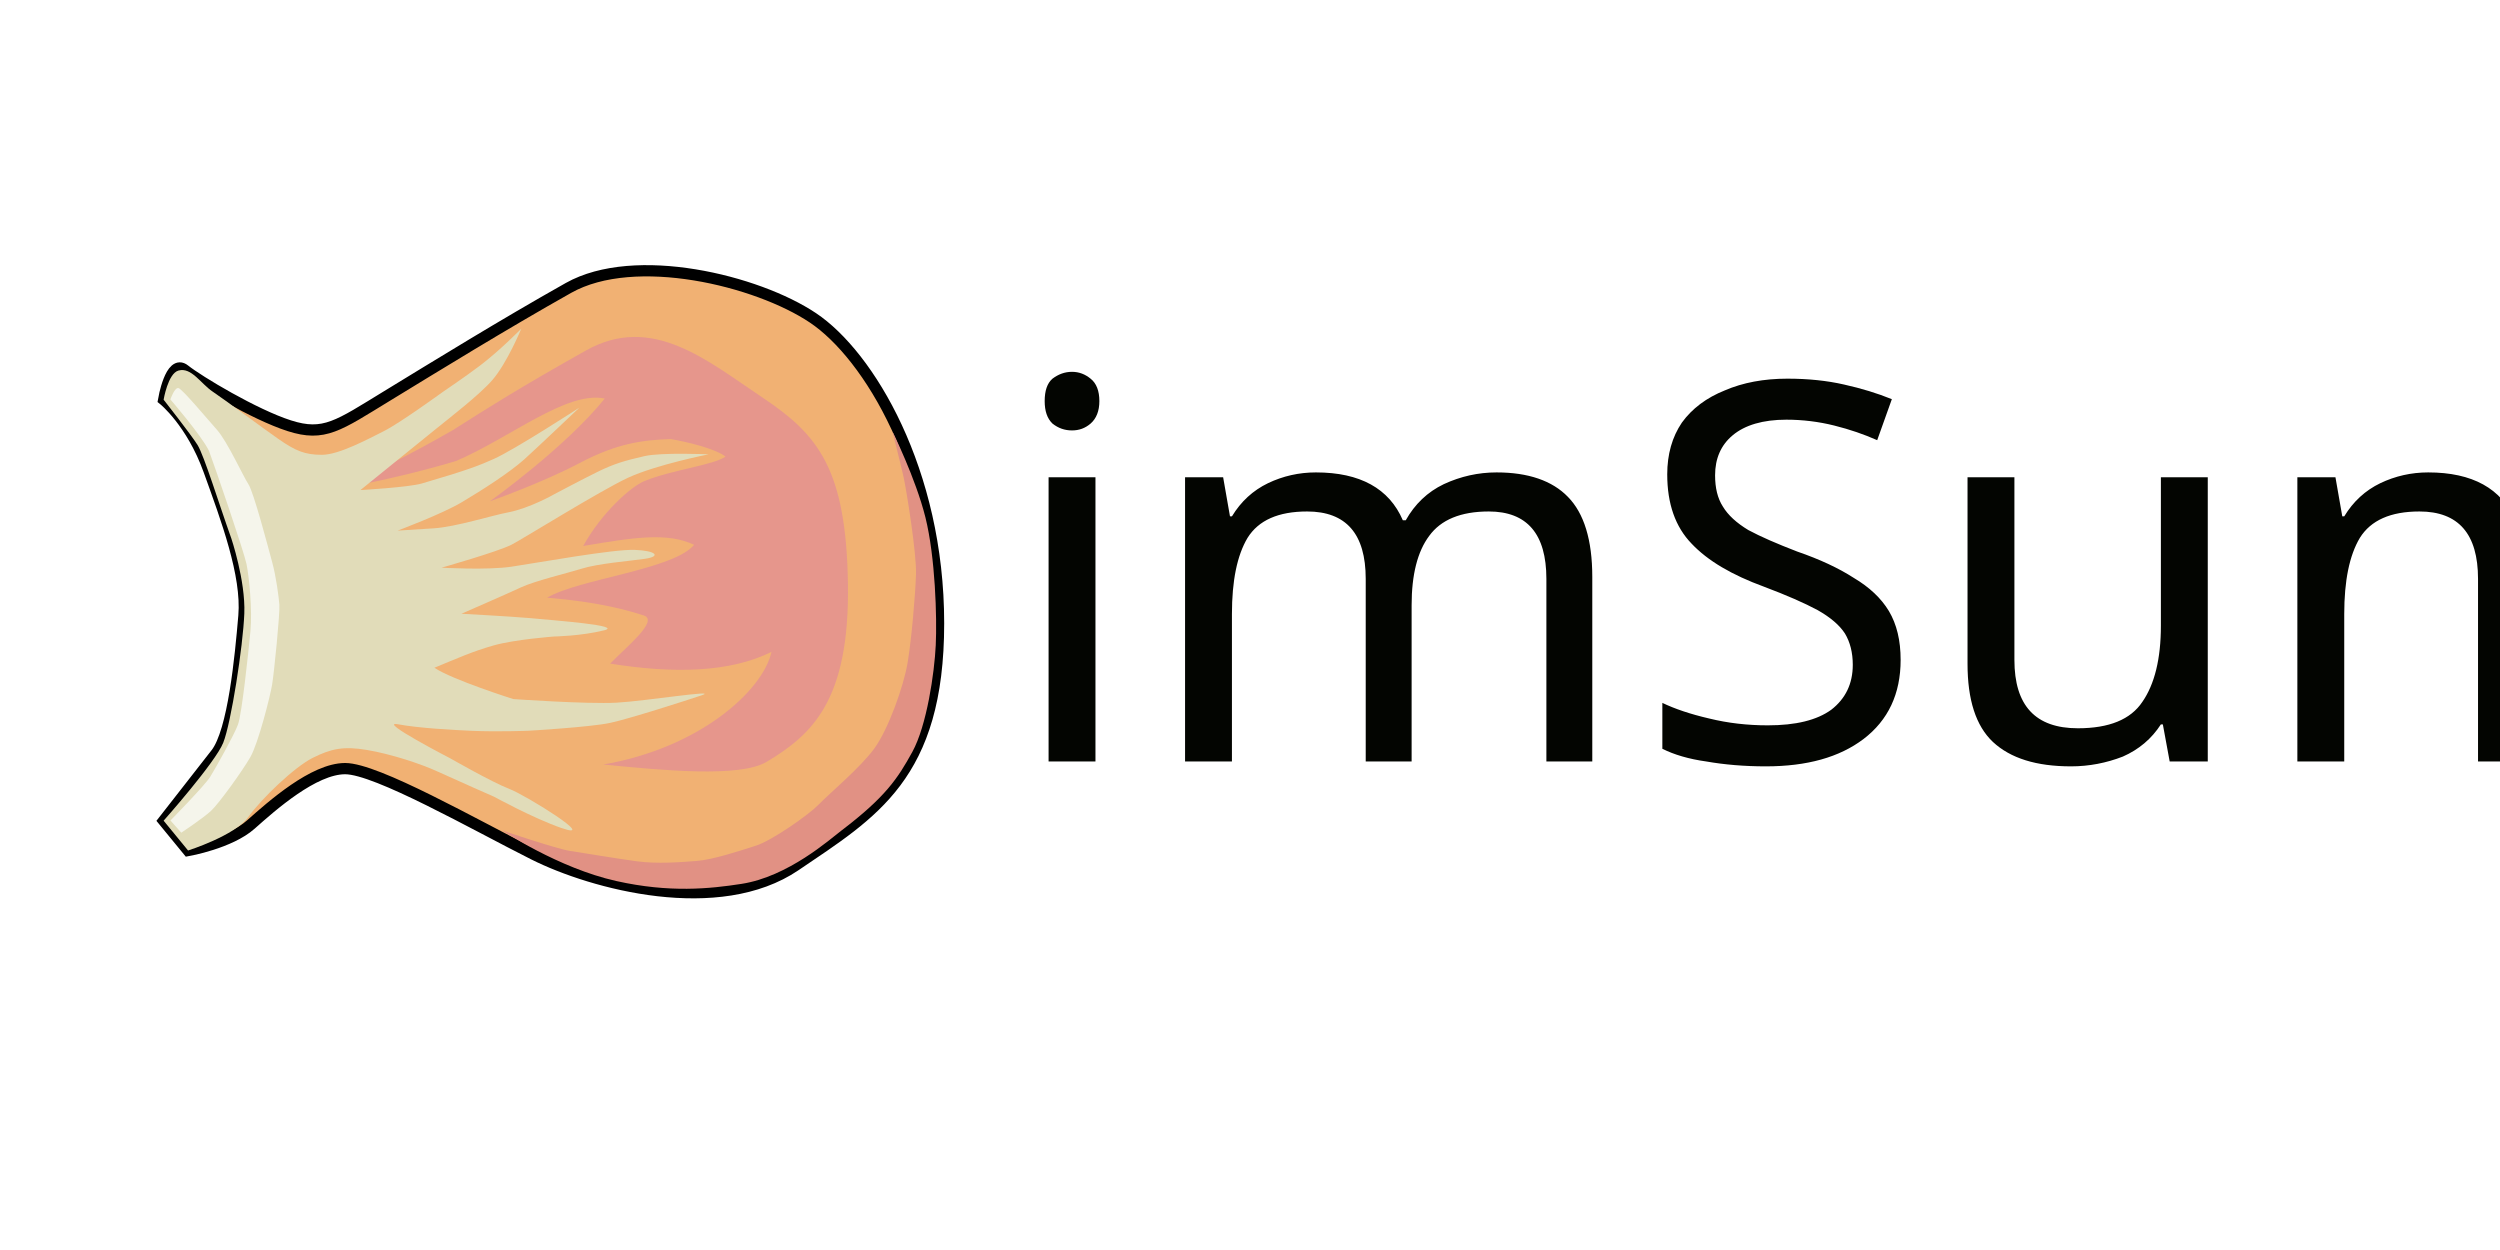
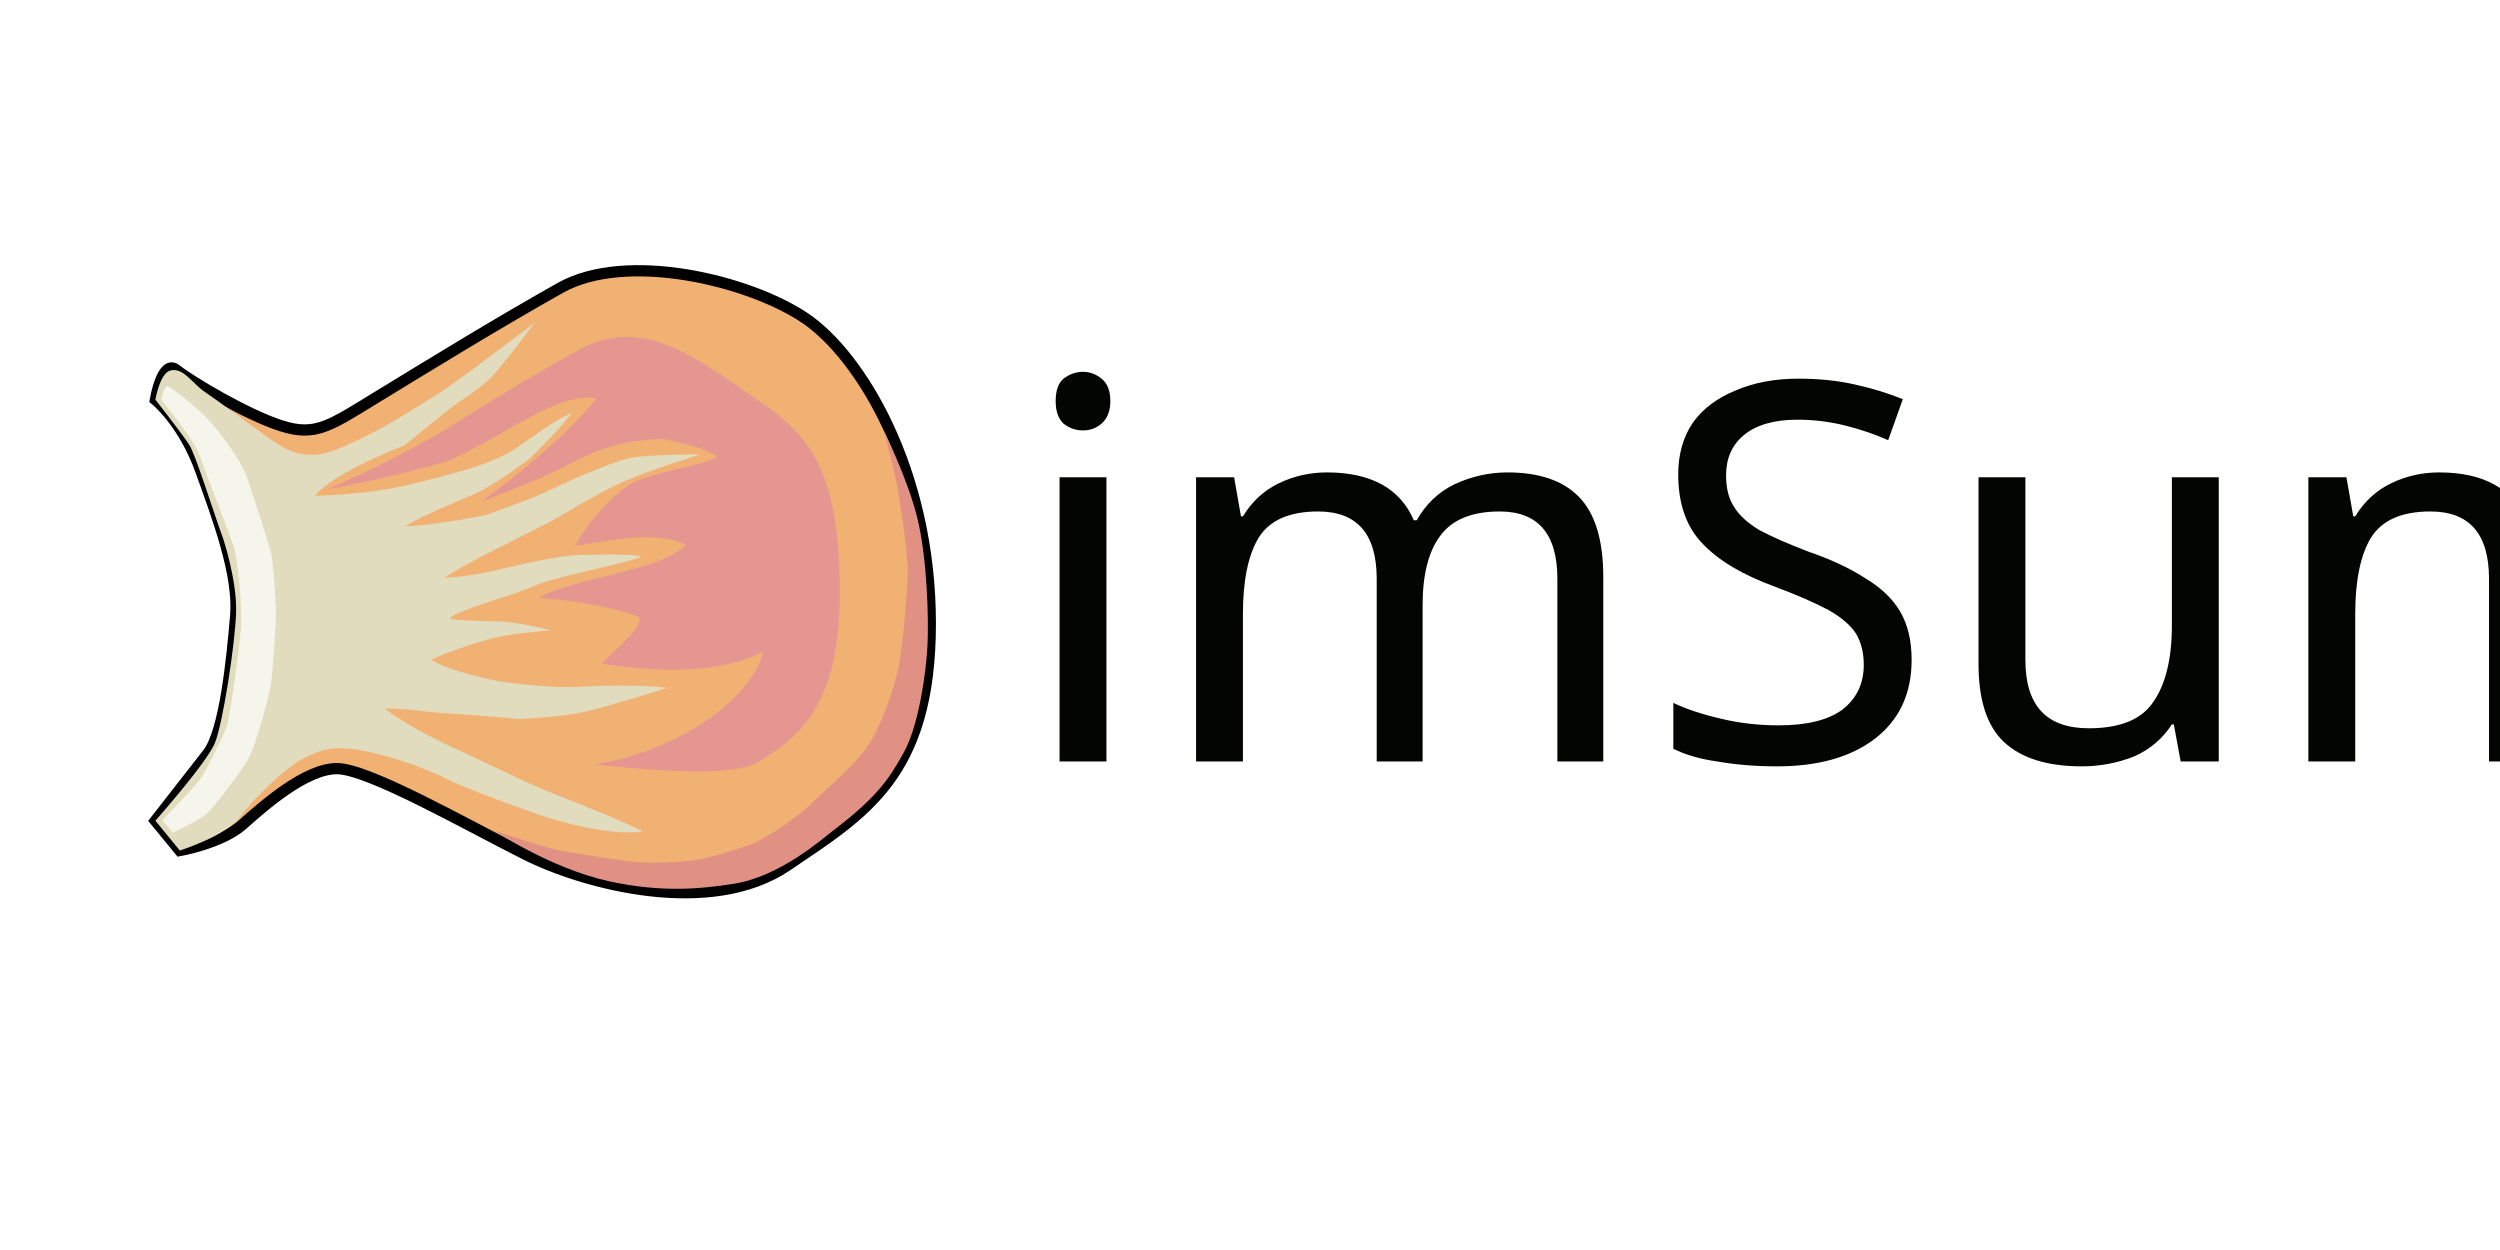
<svg xmlns="http://www.w3.org/2000/svg" xmlns:ns1="http://www.openswatchbook.org/uri/2009/osb" xmlns:xlink="http://www.w3.org/1999/xlink" width="40mm" height="20mm" viewBox="0 0 40 20" version="1.1" id="svg2196">
  <defs id="defs2190">
    <linearGradient id="linearGradient5596">
      <stop id="stop5592" offset="0" style="stop-color:#d17852;stop-opacity:1;" />
      <stop id="stop5594" offset="1" style="stop-color:#d17852;stop-opacity:0;" />
    </linearGradient>
    <linearGradient ns1:paint="solid" id="linearGradient3656">
      <stop id="stop3654" offset="0" style="stop-color:#a0690f;stop-opacity:1;" />
    </linearGradient>
    <linearGradient gradientUnits="userSpaceOnUse" y2="9.555" x2="36.854" y1="9.555" x1="17.011" id="linearGradient5600" xlink:href="#linearGradient5596" />
  </defs>
  <g id="layer6" style="display:inline">
-     <path id="path3537" d="m 2.618,6.395 c 0,0 0.447,0.358 0.726,1.133 0.279,0.775 0.614,1.669 0.559,2.325 -0.056,0.656 -0.168,1.848 -0.447,2.206 -0.279,0.358 -0.838,1.073 -0.838,1.073 l 0.391,0.477 c 0,0 0.67,-0.119 1.005,-0.417 0.335,-0.298 1.005,-0.894 1.508,-0.894 0.503,0 2.067,0.894 3.016,1.371 0.95,0.477 2.96,1.013 4.189,0.179 1.229,-0.835 2.29,-1.431 2.29,-3.875 0,-2.444 -1.117,-4.292 -2.011,-4.888 C 12.113,4.487 10.159,4.01 9.097,4.606 8.036,5.203 6.975,5.858 6.193,6.335 5.411,6.812 5.187,6.991 4.629,6.812 4.07,6.633 3.177,6.097 2.953,5.918 2.73,5.739 2.618,6.395 2.618,6.395 Z" style="display:inline;fill:#f1b173;fill-opacity:1;stroke:#000000;stroke-width:0.18;stroke-linecap:butt;stroke-linejoin:miter;stroke-miterlimit:4;stroke-dasharray:none;stroke-opacity:1" />
+     <path id="path3537" d="m 2.486,6.395 c 0,0 0.447,0.358 0.726,1.133 0.279,0.775 0.614,1.669 0.559,2.325 -0.056,0.656 -0.168,1.848 -0.447,2.206 -0.279,0.358 -0.838,1.073 -0.838,1.073 l 0.391,0.477 c 0,0 0.67,-0.119 1.005,-0.417 0.335,-0.298 1.005,-0.894 1.508,-0.894 0.503,0 2.067,0.894 3.016,1.371 0.95,0.477 2.96,1.013 4.189,0.179 1.229,-0.835 2.29,-1.431 2.29,-3.875 0,-2.444 -1.117,-4.292 -2.011,-4.888 C 11.981,4.487 10.026,4.01 8.965,4.606 7.904,5.203 6.843,5.858 6.061,6.335 5.279,6.812 5.055,6.991 4.497,6.812 3.938,6.633 3.045,6.097 2.821,5.918 2.598,5.739 2.486,6.395 2.486,6.395 Z" style="display:inline;fill:#f1b173;fill-opacity:1;stroke:#000000;stroke-width:0.18;stroke-linecap:butt;stroke-linejoin:miter;stroke-miterlimit:4;stroke-dasharray:none;stroke-opacity:1" />
  </g>
  <g style="display:inline" id="g3615">
-     <path style="display:inline;fill:#e6968c;fill-opacity:1;stroke:none;stroke-width:0.228px;stroke-linecap:butt;stroke-linejoin:miter;stroke-opacity:1" d="m 5.364,7.829 c 0,0 0.95,-0.157 1.933,-0.453 C 8.165,7.005 9.066,6.249 9.676,6.377 9.037,7.168 7.838,8.021 7.838,8.021 c 0,0 0.83,-0.292 1.451,-0.62 0.6,-0.316 1.018,-0.362 1.444,-0.376 0.288,0.051 0.711,0.155 0.875,0.28 C 11.421,7.441 10.751,7.517 10.313,7.696 10.09,7.787 9.623,8.208 9.331,8.736 10.161,8.594 10.685,8.517 11.106,8.717 10.773,9.116 9.268,9.26 8.754,9.563 c 0.835,0.069 1.294,0.203 1.547,0.285 0.248,0.081 -0.289,0.511 -0.539,0.77 1.015,0.161 1.91,0.145 2.582,-0.188 -0.14,0.627 -1.158,1.539 -2.693,1.802 0.951,0.094 2.187,0.213 2.614,-0.042 C 12.994,11.753 13.596,11.209 13.567,9.338 13.538,7.51 13.098,6.96 12.205,6.364 11.311,5.768 10.434,5.012 9.373,5.609 8.311,6.205 7.828,6.512 7.249,6.88 6.525,7.295 5.986,7.563 5.364,7.829 Z" id="path3613" />
+     <path style="display:inline;fill:#e69691;fill-opacity:1;stroke:none;stroke-width:0.228px;stroke-linecap:butt;stroke-linejoin:miter;stroke-opacity:1" d="m 5.232,7.829 c 0,0 0.95,-0.157 1.933,-0.453 C 8.033,7.005 8.934,6.249 9.544,6.377 8.905,7.168 7.706,8.021 7.706,8.021 c 0,0 0.83,-0.292 1.451,-0.62 0.6,-0.316 1.018,-0.362 1.444,-0.376 0.288,0.051 0.711,0.155 0.875,0.28 C 11.289,7.441 10.619,7.517 10.18,7.696 9.958,7.787 9.491,8.208 9.199,8.736 10.029,8.594 10.552,8.517 10.974,8.717 10.641,9.116 9.136,9.26 8.622,9.563 c 0.835,0.069 1.294,0.203 1.547,0.285 0.248,0.081 -0.289,0.511 -0.539,0.77 1.015,0.161 1.91,0.145 2.582,-0.188 -0.14,0.627 -1.158,1.539 -2.693,1.802 0.951,0.094 2.187,0.213 2.614,-0.042 C 12.862,11.753 13.464,11.209 13.435,9.338 13.406,7.51 12.966,6.96 12.073,6.364 11.179,5.768 10.302,5.012 9.241,5.609 8.179,6.205 7.696,6.512 7.117,6.88 6.393,7.295 5.854,7.563 5.232,7.829 Z" id="path3613" />
  </g>
  <g id="layer7" style="display:inline">
-     <path style="display:inline;fill:#e1dcb9;fill-opacity:1;stroke:none;stroke-width:0.236px;stroke-linecap:butt;stroke-linejoin:miter;stroke-opacity:1" d="m 3.698,8.605 c 0,0 0.232,0.685 0.211,1.212 -0.021,0.527 -0.211,1.749 -0.337,2.066 -0.126,0.316 -0.954,1.248 -0.954,1.248 l 0.391,0.477 c 0,0 0.752,-0.239 0.963,-0.535 0.211,-0.295 0.738,-0.801 1.033,-0.948 0.295,-0.148 0.496,-0.188 0.864,-0.126 0.379,0.063 0.864,0.221 1.138,0.348 0.274,0.126 0.899,0.401 0.899,0.401 0,0 0.627,0.344 1.074,0.499 0.619,0.215 -0.558,-0.52 -0.832,-0.625 -0.274,-0.105 -0.941,-0.487 -0.941,-0.487 0,0 -1.18,-0.61 -0.842,-0.547 0.337,0.063 0.895,0.092 1.181,0.105 0.416,0.018 0.908,-9.79e-4 0.908,-9.79e-4 0,0 0.988,-0.057 1.309,-0.126 0.303,-0.065 1.182,-0.347 1.461,-0.44 0.309,-0.103 -0.906,0.093 -1.361,0.117 -0.474,0.025 -1.651,-0.058 -1.651,-0.058 0,0 -0.976,-0.309 -1.262,-0.501 0.366,-0.151 0.612,-0.262 0.947,-0.357 0.342,-0.097 0.97,-0.143 0.97,-0.143 0,0 0.429,-0.007 0.799,-0.099 0.305,-0.076 -0.747,-0.155 -1.224,-0.198 -0.252,-0.023 -1.059,-0.067 -1.059,-0.067 0,0 0.75,-0.327 0.957,-0.424 0.218,-0.102 0.763,-0.233 0.955,-0.294 0.283,-0.089 0.781,-0.125 1.029,-0.162 0.256,-0.038 0.175,-0.129 -0.169,-0.142 -0.344,-0.013 -1.53,0.203 -1.971,0.269 -0.386,0.058 -1.12,0.016 -1.12,0.016 0,0 0.884,-0.25 1.119,-0.367 0.156,-0.078 1.425,-0.868 1.863,-1.071 0.455,-0.211 1.292,-0.376 1.292,-0.376 0,0 -0.759,-0.033 -1.026,0.029 -0.311,0.072 -0.476,0.116 -0.758,0.255 -0.23,0.113 -0.685,0.354 -0.685,0.354 0,0 -0.395,0.227 -0.748,0.293 -0.242,0.045 -0.823,0.229 -1.177,0.253 -0.135,0.009 -0.583,0.037 -0.583,0.037 0,0 0.711,-0.265 1.03,-0.456 0.336,-0.2 0.755,-0.469 0.995,-0.682 0.158,-0.141 0.884,-0.83 0.884,-0.83 0,0 -1.037,0.674 -1.373,0.823 -0.225,0.1 -0.394,0.17 -1.145,0.39 -0.215,0.063 -0.985,0.106 -0.985,0.106 0,0 0.987,-0.8 1.214,-0.983 0.217,-0.176 0.695,-0.544 0.898,-0.779 0.236,-0.273 0.462,-0.821 0.462,-0.821 0,0 -0.337,0.346 -0.663,0.593 -0.218,0.166 -0.596,0.422 -0.596,0.422 0,0 -0.687,0.499 -0.94,0.625 -0.253,0.126 -0.717,0.379 -0.991,0.379 -0.274,0 -0.422,-0.063 -0.696,-0.253 C 4.183,6.835 3.593,6.392 3.403,6.266 3.213,6.139 3.062,5.87 2.855,5.929 2.687,5.976 2.618,6.395 2.618,6.395 c 0,0 0.437,0.556 0.543,0.725 0.105,0.169 0.348,0.959 0.537,1.486 z" id="path3554" />
+     <path style="display:inline;fill:#e1dcbe;fill-opacity:1;stroke:none;stroke-width:0.236px;stroke-linecap:butt;stroke-linejoin:miter;stroke-opacity:1" d="m 3.566,8.605 c 0,0 0.232,0.685 0.211,1.212 -0.021,0.527 -0.211,1.749 -0.337,2.066 -0.126,0.316 -0.954,1.248 -0.954,1.248 l 0.391,0.477 c 0,0 0.752,-0.239 0.963,-0.535 0.211,-0.295 0.738,-0.801 1.033,-0.948 0.295,-0.148 0.496,-0.188 0.864,-0.126 0.379,0.063 0.985,0.243 1.468,0.491 0.269,0.138 1.351,0.522 1.351,0.522 0,0 1.067,0.388 1.735,0.29 C 9.511,12.933 8.885,12.727 8.49,12.545 8.224,12.421 7.318,11.992 7.318,11.992 c 0,0 -0.725,-0.315 -1.162,-0.657 0.355,-7.63e-4 0.752,0.07 1.038,0.083 0.416,0.018 1.117,0.087 1.117,0.087 0,0 0.669,-0.035 0.99,-0.104 0.303,-0.065 1.094,-0.303 1.373,-0.396 -0.385,-0.048 -1.005,-0.039 -1.46,-0.015 -0.474,0.025 -1.244,-0.091 -1.244,-0.091 0,0 -0.789,-0.155 -1.075,-0.347 0.366,-0.151 0.59,-0.229 0.925,-0.324 0.342,-0.097 0.992,-0.143 0.992,-0.143 0,0 -0.244,-0.068 -0.599,-0.121 C 7.949,9.925 7.719,9.952 7.243,9.91 6.991,9.887 8.044,9.557 8.044,9.557 c 0,0 0.376,-0.118 0.583,-0.214 C 8.844,9.241 10.443,8.919 10.242,8.895 9.963,8.861 9.591,8.875 9.339,8.878 9.07,8.88 8.775,8.94 8.439,9.009 8.073,9.083 7.646,9.223 7.106,9.245 7.557,8.961 8.089,8.71 8.089,8.71 c 0,0 0.466,-0.239 0.701,-0.356 0.156,-0.078 0.688,-0.416 1.126,-0.62 0.455,-0.211 1.292,-0.464 1.292,-0.464 0,0 -0.88,3.939e-4 -1.147,0.062 C 9.75,7.404 9.012,7.735 8.73,7.873 8.5,7.986 7.781,8.238 7.781,8.238 c 0,0 -0.814,0.171 -1.299,0.182 C 6.846,8.202 7.366,8.011 7.662,7.87 7.924,7.745 8.466,7.346 8.466,7.346 c 0,0 0.411,-0.387 0.688,-0.743 C 8.842,6.736 8.475,7.029 8.233,7.187 7.926,7.387 7.433,7.523 7.433,7.523 c 0,0 -0.662,0.189 -1.021,0.262 C 6.17,7.834 5.775,7.911 5.036,7.933 5.361,7.544 6.473,7.125 6.473,7.125 c 0,0 0.47,-0.381 0.696,-0.565 C 7.387,6.384 7.71,6.215 7.913,5.98 8.149,5.707 8.551,5.17 8.551,5.17 c 0,0 -0.524,0.39 -0.85,0.637 -0.218,0.166 -0.662,0.477 -0.662,0.477 0,0 -0.775,0.488 -1.028,0.614 -0.253,0.126 -0.717,0.379 -0.991,0.379 -0.274,0 -0.422,-0.063 -0.696,-0.253 C 4.051,6.835 3.461,6.392 3.271,6.266 3.081,6.139 2.93,5.87 2.723,5.929 2.555,5.976 2.486,6.395 2.486,6.395 c 0,0 0.437,0.556 0.543,0.725 0.105,0.169 0.348,0.959 0.537,1.486 z" id="path3554" />
  </g>
  <g style="display:inline" id="layer8">
-     <path id="path3558" d="m 8.036,13.287 c 0,0 0.894,0.602 1.827,0.81 0.851,0.19 1.492,0.124 2.001,0.045 0.748,-0.116 1.413,-0.712 1.6,-0.854 0.706,-0.537 0.901,-0.835 1.133,-1.257 0.232,-0.422 0.354,-1.265 0.375,-1.708 0.021,-0.443 -0.007,-1.407 -0.165,-2.044 -0.157,-0.63 -0.529,-1.377 -0.529,-1.377 0,0 0.138,0.544 0.18,0.734 0.042,0.19 0.209,1.216 0.198,1.553 -0.011,0.337 -0.071,1.034 -0.134,1.413 -0.063,0.379 -0.309,1.065 -0.531,1.371 -0.221,0.306 -0.722,0.722 -0.903,0.91 -0.138,0.143 -0.73,0.564 -0.994,0.648 -0.263,0.084 -0.682,0.223 -0.946,0.244 -0.263,0.021 -0.639,0.049 -0.955,0.006 C 9.878,13.739 9.333,13.647 9.122,13.615 8.911,13.584 8.036,13.287 8.036,13.287 Z" style="display:inline;fill:#e19184;fill-opacity:1;stroke:none;stroke-width:0.236px;stroke-linecap:butt;stroke-linejoin:miter;stroke-opacity:1" />
-     <path id="path3556" d="m 3.343,7.211 c 0.116,0.316 0.559,1.612 0.601,1.813 0.042,0.2 0.095,0.738 0.063,1.075 -0.032,0.337 -0.137,1.328 -0.2,1.496 -0.063,0.169 -0.358,0.696 -0.443,0.833 -0.084,0.137 -0.637,0.7 -0.637,0.7 l 0.174,0.195 c 0,0 0.348,-0.232 0.474,-0.348 0.126,-0.116 0.506,-0.643 0.632,-0.864 C 4.133,11.89 4.323,11.142 4.354,10.952 4.386,10.762 4.481,9.803 4.47,9.677 4.46,9.55 4.418,9.224 4.354,8.992 4.291,8.76 4.059,7.875 3.975,7.748 3.891,7.622 3.638,7.063 3.469,6.874 3.301,6.684 2.921,6.231 2.858,6.21 2.795,6.189 2.726,6.391 2.726,6.391 c 0,0 0.49,0.566 0.616,0.819 z" style="fill:#f5f5eb;fill-opacity:1;stroke:none;stroke-width:0.236px;stroke-linecap:butt;stroke-linejoin:miter;stroke-opacity:1" />
+     <path id="path3558" d="m 7.904,13.287 c 0,0 0.894,0.602 1.827,0.81 0.851,0.19 1.492,0.124 2.001,0.045 0.748,-0.116 1.413,-0.712 1.6,-0.854 0.706,-0.537 0.901,-0.835 1.133,-1.257 0.232,-0.422 0.354,-1.265 0.375,-1.708 0.021,-0.443 -0.007,-1.407 -0.165,-2.044 -0.157,-0.63 -0.529,-1.377 -0.529,-1.377 0,0 0.138,0.544 0.18,0.734 0.042,0.19 0.209,1.216 0.198,1.553 -0.011,0.337 -0.071,1.034 -0.134,1.413 -0.063,0.379 -0.309,1.065 -0.531,1.371 -0.221,0.306 -0.722,0.722 -0.903,0.91 -0.138,0.143 -0.73,0.564 -0.994,0.648 -0.263,0.084 -0.682,0.223 -0.946,0.244 -0.263,0.021 -0.639,0.049 -0.955,0.006 C 9.745,13.739 9.201,13.647 8.99,13.615 8.779,13.584 7.904,13.287 7.904,13.287 Z" style="display:inline;fill:#e19184;fill-opacity:1;stroke:none;stroke-width:0.236px;stroke-linecap:butt;stroke-linejoin:miter;stroke-opacity:1" />
+     <path id="path3556" d="M 3.167,7.216 C 3.282,7.532 3.642,8.468 3.734,8.726 3.804,8.923 3.884,9.761 3.852,10.098 c -0.032,0.337 -0.17,1.383 -0.233,1.551 -0.063,0.169 -0.303,0.64 -0.388,0.777 -0.084,0.137 -0.637,0.7 -0.637,0.7 l 0.174,0.195 c 0,0 0.414,-0.188 0.54,-0.304 0.126,-0.116 0.539,-0.654 0.665,-0.875 0.126,-0.221 0.327,-0.992 0.359,-1.181 0.032,-0.19 0.093,-1.094 0.083,-1.22 C 4.405,9.616 4.389,9.042 4.326,8.81 4.263,8.578 4.066,7.979 3.96,7.662 3.861,7.364 3.521,6.923 3.353,6.733 3.184,6.544 2.75,6.203 2.687,6.182 c -0.063,-0.021 -0.107,0.212 -0.107,0.212 0,0 0.46,0.569 0.586,0.822 z" style="fill:#f5f5eb;fill-opacity:1;stroke:none;stroke-width:0.236px;stroke-linecap:butt;stroke-linejoin:miter;stroke-opacity:1" />
  </g>
  <g id="layer1" style="display:inline">
-     <text xml:space="preserve" style="font-style:normal;font-variant:normal;font-weight:normal;font-stretch:normal;font-size:8.467px;line-height:1.25;font-family:Centaur;-inkscape-font-specification:'Centaur, Normal';font-variant-ligatures:normal;font-variant-caps:normal;font-variant-numeric:normal;font-variant-east-asian:normal;fill:#030501;fill-opacity:1;stroke:none;stroke-width:0.265" x="16.057" y="12.184" id="text2761">
-       <tspan id="tspan2759" x="16.057" y="12.184" style="font-style:normal;font-variant:normal;font-weight:normal;font-stretch:normal;font-size:8.467px;font-family:Centaur;-inkscape-font-specification:'Centaur, Normal';font-variant-ligatures:normal;font-variant-caps:normal;font-variant-numeric:normal;font-variant-east-asian:normal;fill:#030501;fill-opacity:1;stroke-width:0.265">imSum</tspan>
+     <text xml:space="preserve" style="font-style:normal;font-variant:normal;font-weight:normal;font-stretch:normal;font-size:8.467px;line-height:1.25;font-family:Centaur;-inkscape-font-specification:'Centaur, Normal';font-variant-ligatures:normal;font-variant-caps:normal;font-variant-numeric:normal;font-variant-east-asian:normal;fill:#030501;fill-opacity:1;stroke:none;stroke-width:0.265" x="16.236" y="12.184" id="text2761">
+       <tspan id="tspan2759" x="16.236" y="12.184" style="font-style:normal;font-variant:normal;font-weight:normal;font-stretch:normal;font-size:8.467px;font-family:Centaur;-inkscape-font-specification:'Centaur, Normal';font-variant-ligatures:normal;font-variant-caps:normal;font-variant-numeric:normal;font-variant-east-asian:normal;fill:#030501;fill-opacity:1;stroke-width:0.265">imSum</tspan>
    </text>
  </g>
</svg>
